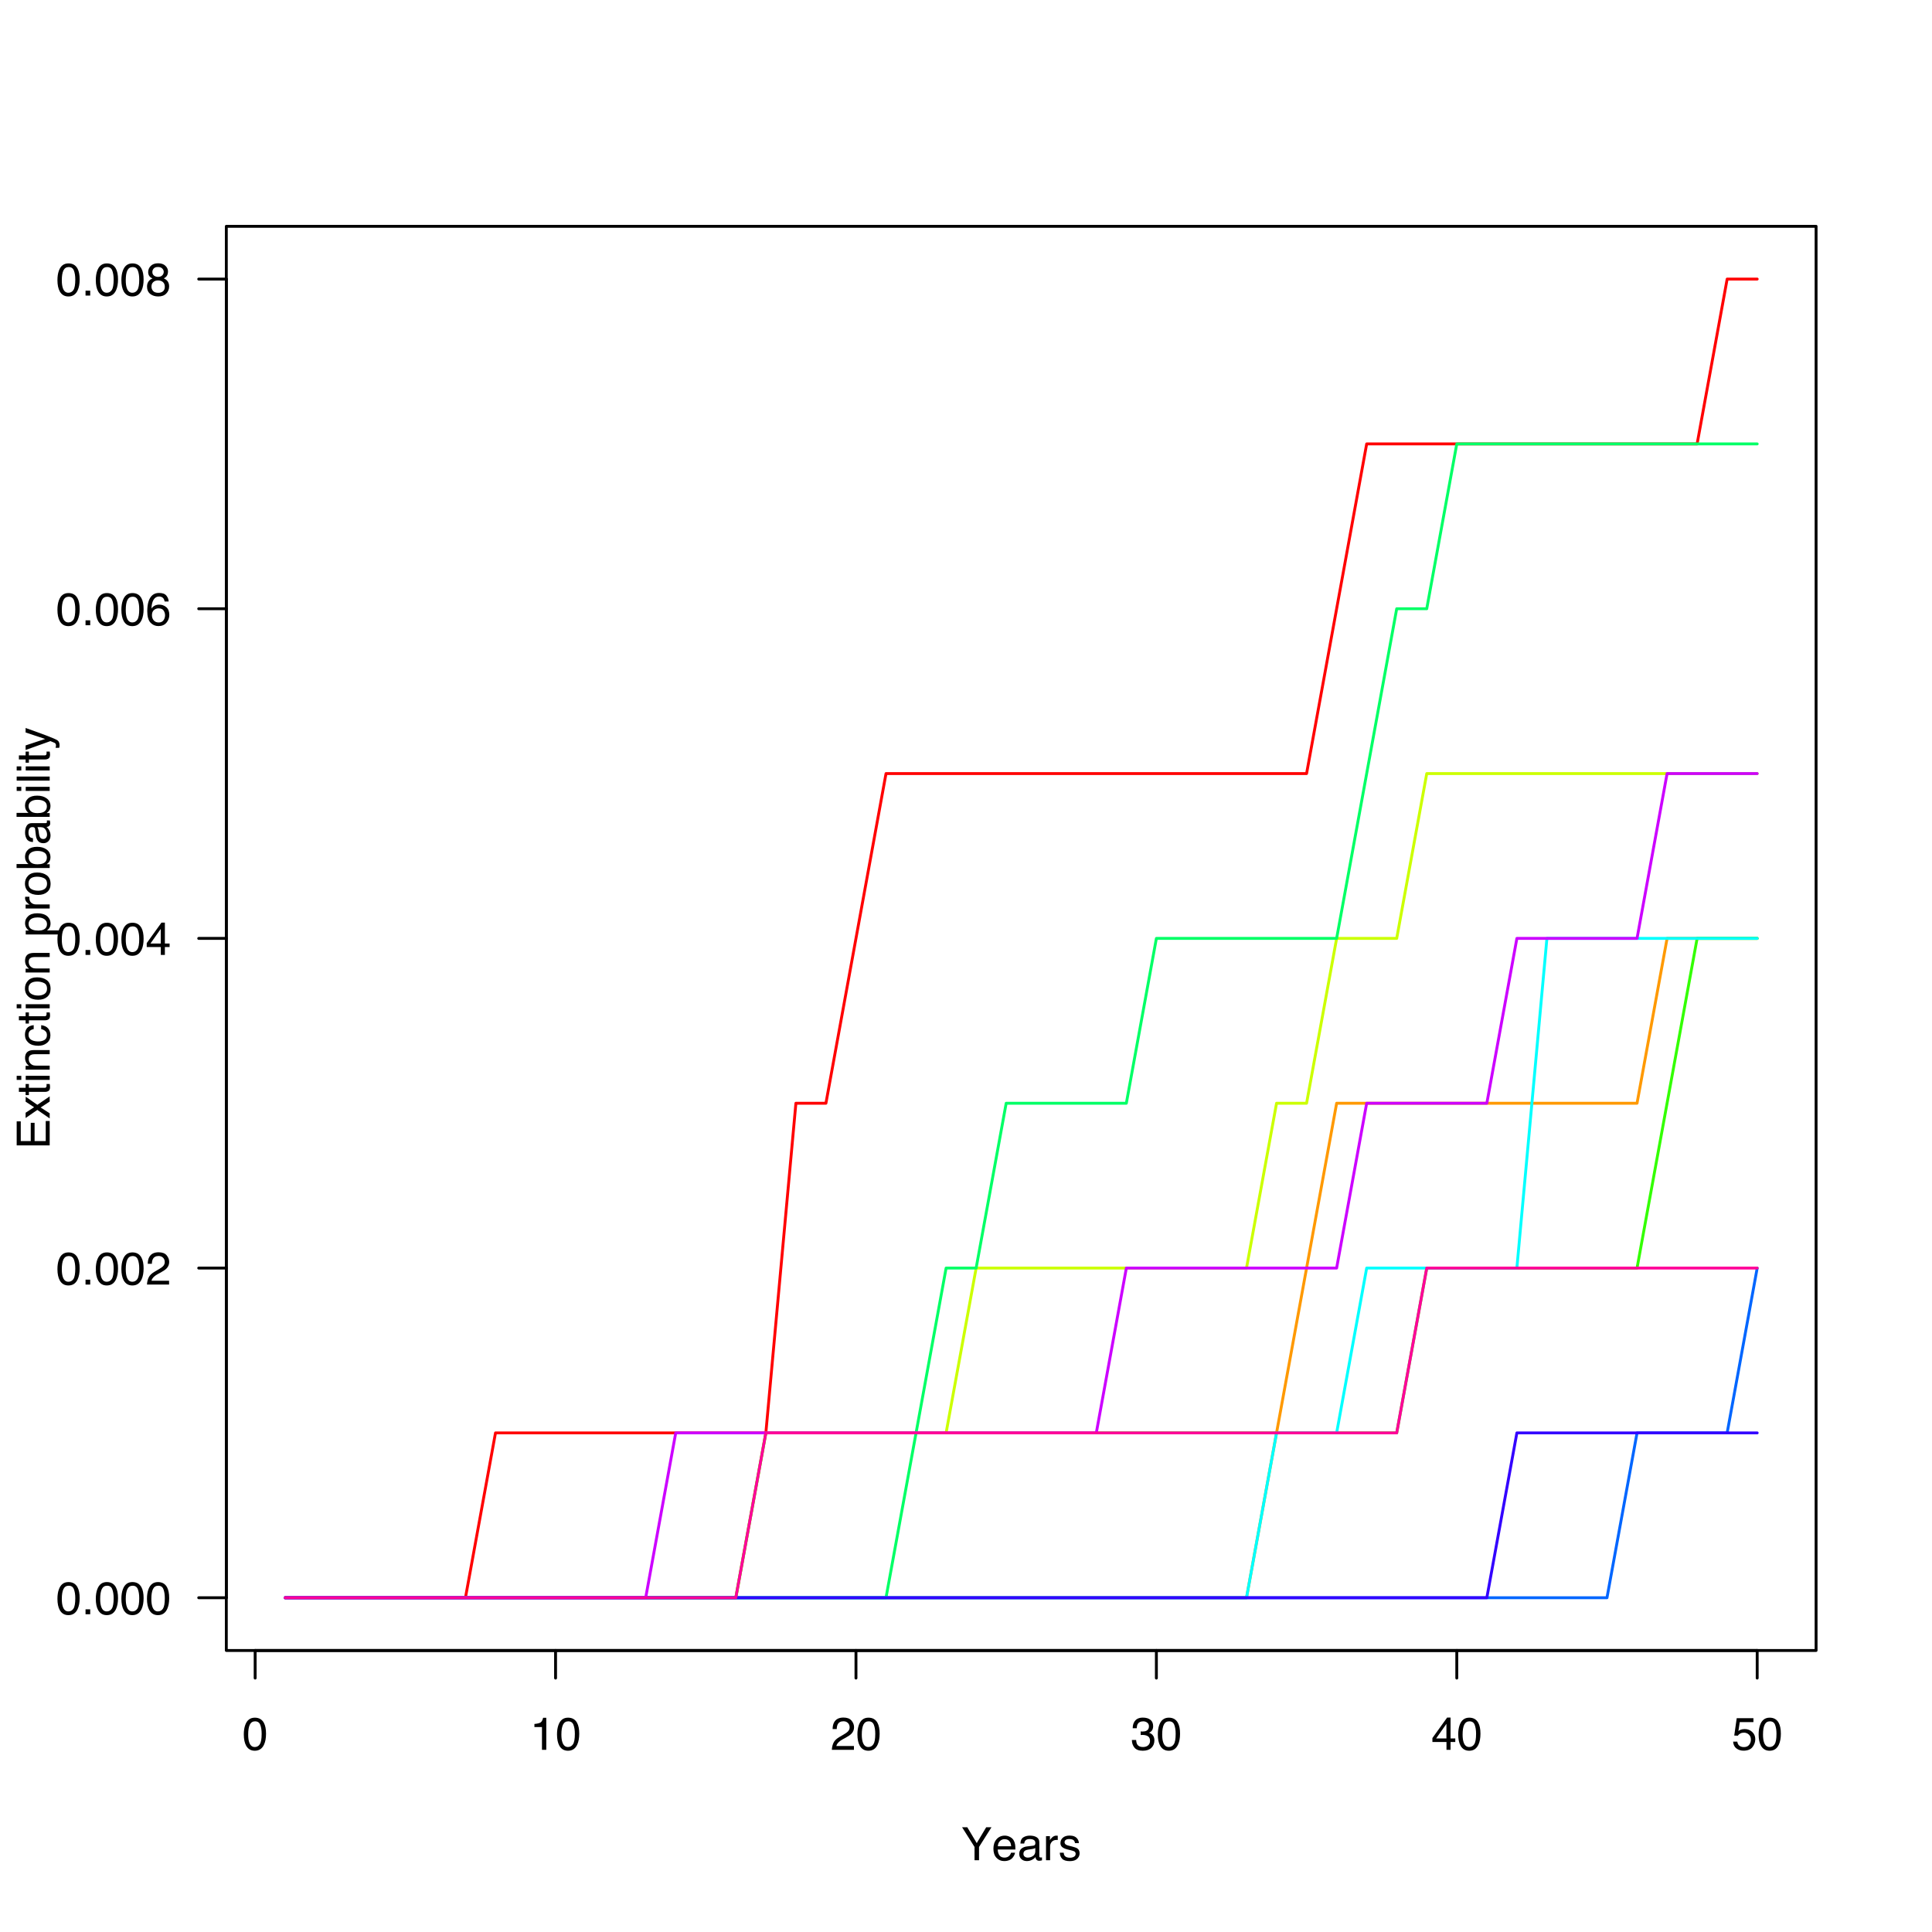
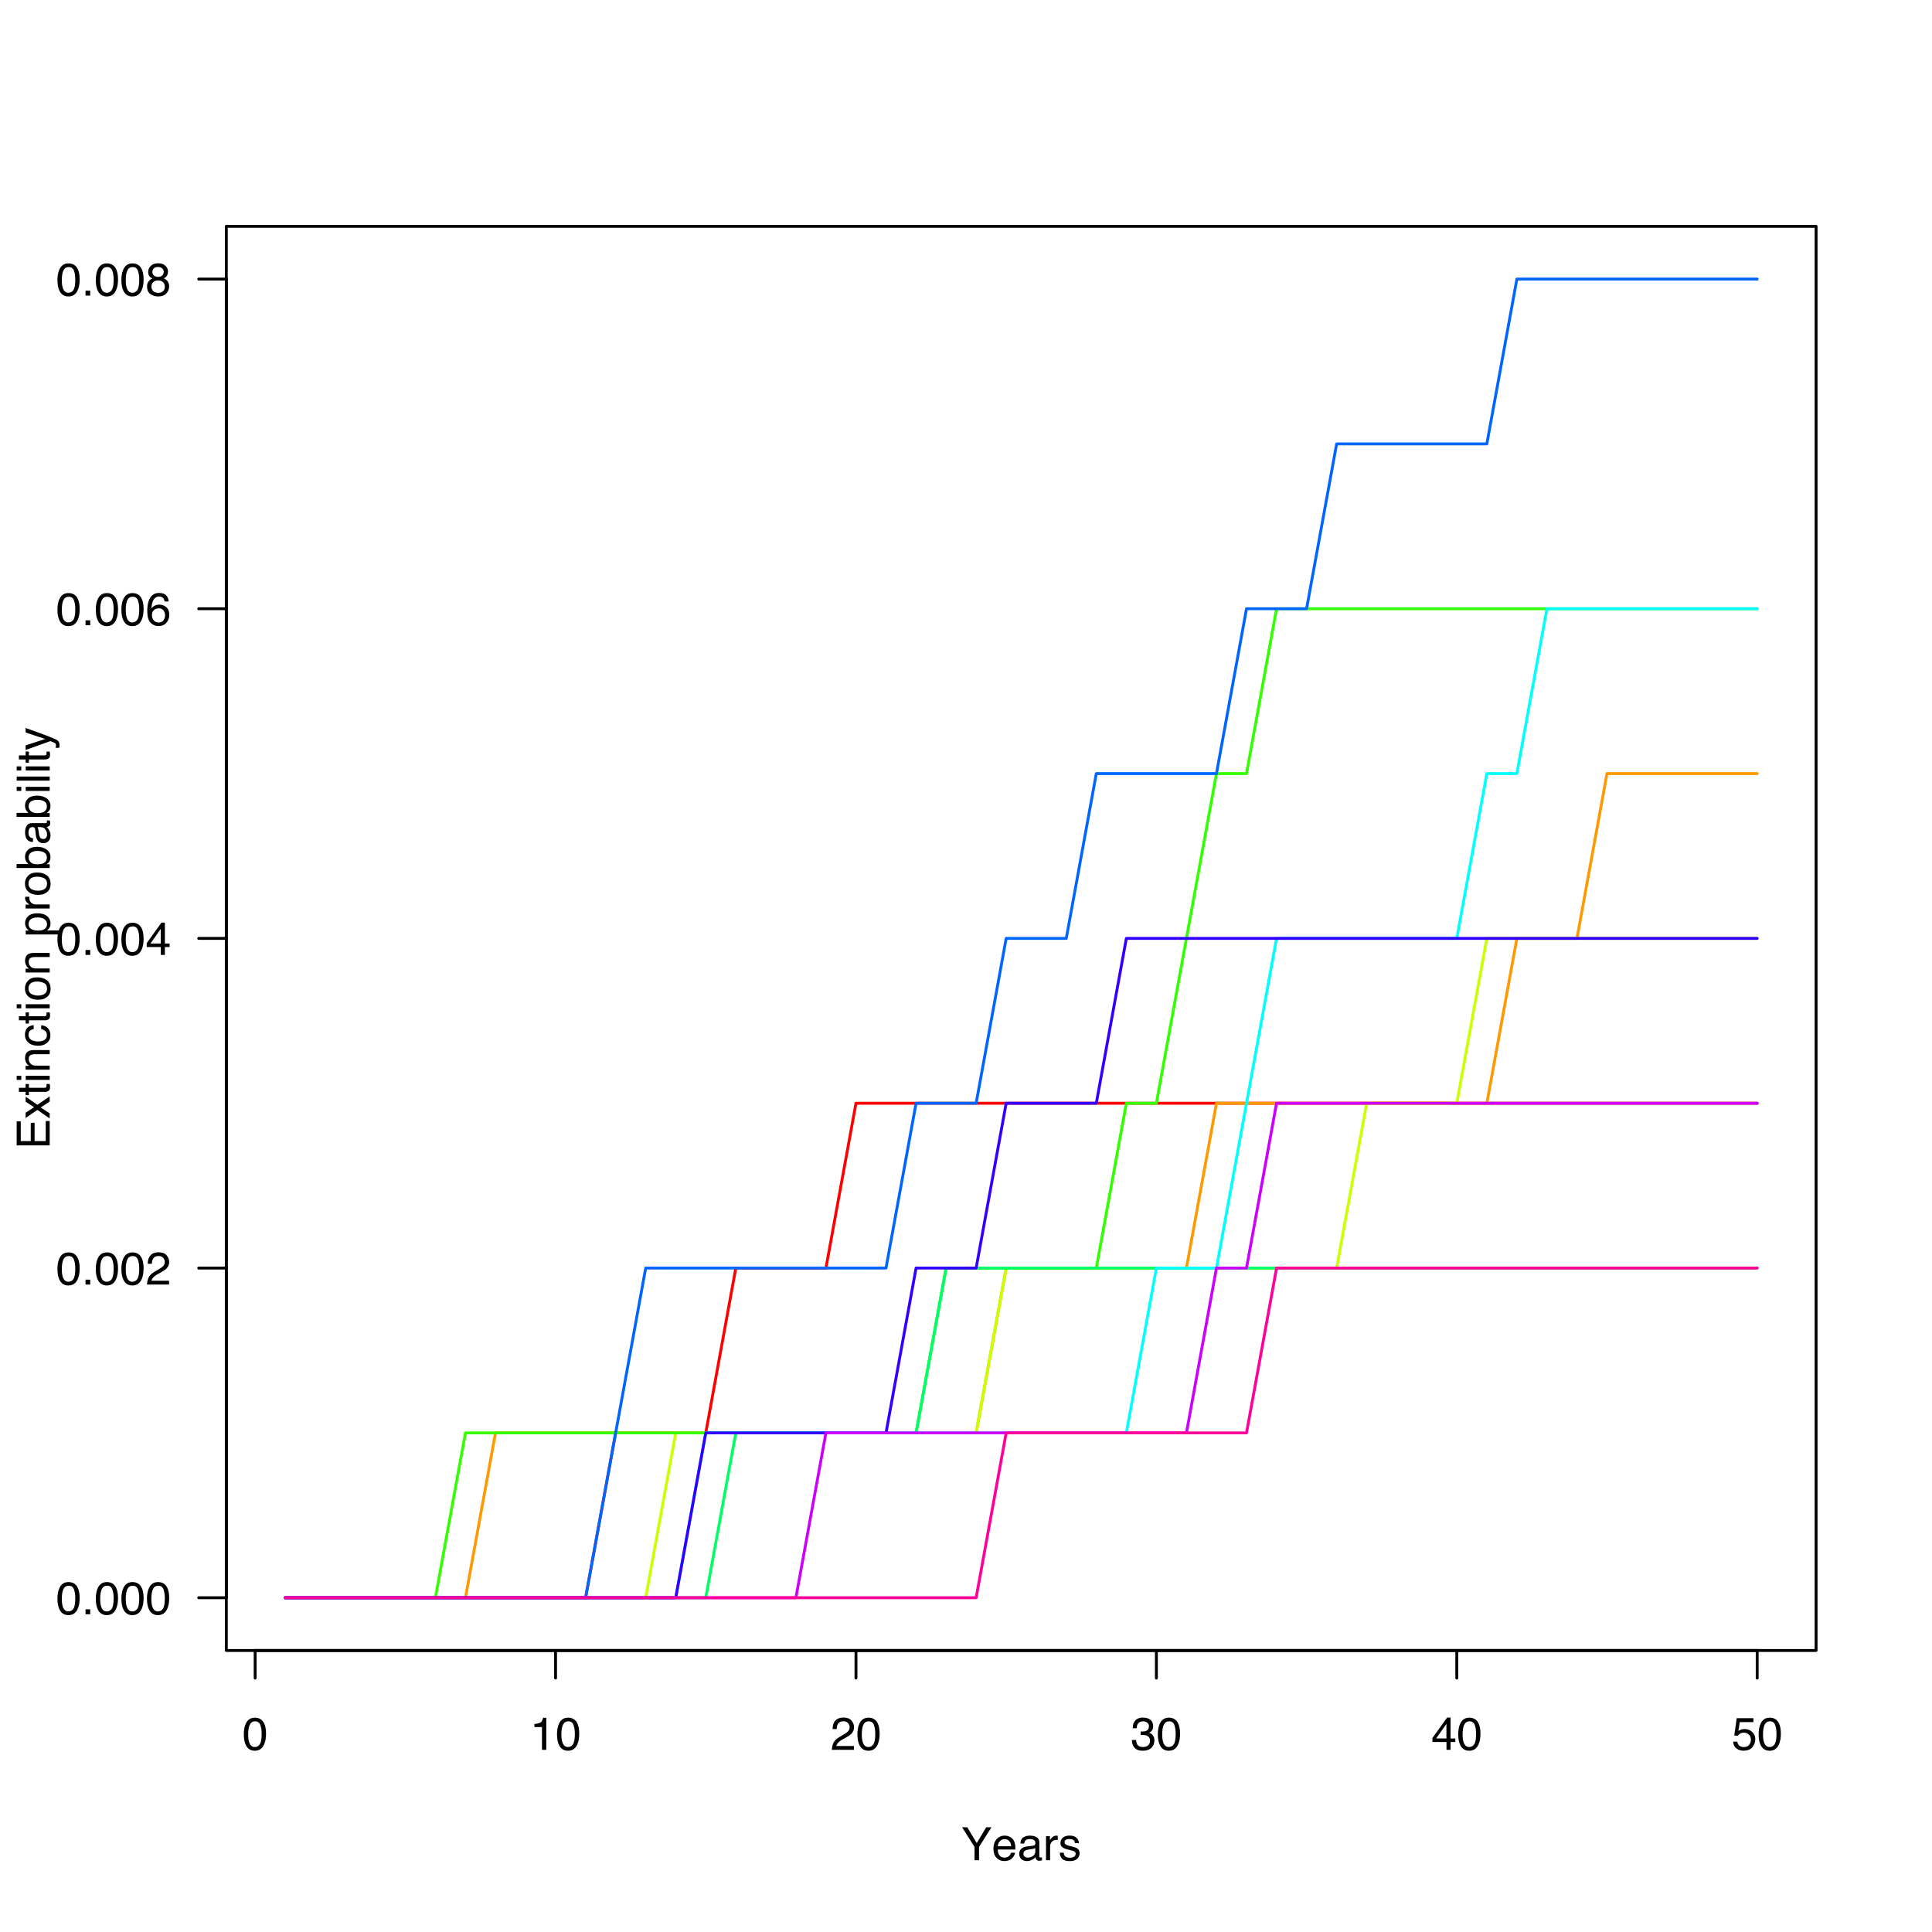
<svg xmlns="http://www.w3.org/2000/svg" xmlns:xlink="http://www.w3.org/1999/xlink" width="504pt" height="504pt" viewBox="0 0 504 504" version="1.1">
  <defs>
    <g>
      <symbol overflow="visible" id="glyph0-0">
        <path style="stroke:none;" d="M 0.391 0 L 0.391 -8.609 L 7.219 -8.609 L 7.219 0 Z M 6.141 -1.078 L 6.141 -7.531 L 1.469 -7.531 L 1.469 -1.078 Z M 6.141 -1.078 " />
      </symbol>
      <symbol overflow="visible" id="glyph0-1">
        <path style="stroke:none;" d="M 3.25 -8.391 C 4.332 -8.391 5.117 -7.941 5.609 -7.047 C 5.984 -6.359 6.172 -5.41 6.172 -4.203 C 6.172 -3.066 6 -2.125 5.656 -1.375 C 5.164 -0.301 4.359 0.234 3.234 0.234 C 2.234 0.234 1.484 -0.203 0.984 -1.078 C 0.578 -1.816 0.375 -2.801 0.375 -4.031 C 0.375 -4.977 0.5 -5.797 0.75 -6.484 C 1.207 -7.754 2.039 -8.391 3.25 -8.391 Z M 3.234 -0.734 C 3.785 -0.734 4.223 -0.973 4.547 -1.453 C 4.867 -1.941 5.031 -2.848 5.031 -4.172 C 5.031 -5.117 4.91 -5.898 4.672 -6.516 C 4.441 -7.129 3.988 -7.438 3.312 -7.438 C 2.688 -7.438 2.227 -7.145 1.938 -6.562 C 1.656 -5.977 1.516 -5.117 1.516 -3.984 C 1.516 -3.129 1.609 -2.441 1.797 -1.922 C 2.078 -1.129 2.555 -0.734 3.234 -0.734 Z M 3.234 -0.734 " />
      </symbol>
      <symbol overflow="visible" id="glyph0-2">
        <path style="stroke:none;" d="M 1.156 -5.938 L 1.156 -6.75 C 1.914 -6.82 2.441 -6.945 2.734 -7.125 C 3.035 -7.301 3.266 -7.711 3.422 -8.359 L 4.25 -8.359 L 4.25 0 L 3.125 0 L 3.125 -5.938 Z M 1.156 -5.938 " />
      </symbol>
      <symbol overflow="visible" id="glyph0-3">
        <path style="stroke:none;" d="M 0.375 0 C 0.414 -0.719 0.566 -1.344 0.828 -1.875 C 1.086 -2.414 1.594 -2.906 2.344 -3.344 L 3.469 -4 C 3.969 -4.289 4.32 -4.539 4.531 -4.75 C 4.852 -5.07 5.016 -5.441 5.016 -5.859 C 5.016 -6.348 4.863 -6.734 4.562 -7.016 C 4.27 -7.305 3.883 -7.453 3.406 -7.453 C 2.676 -7.453 2.176 -7.18 1.906 -6.641 C 1.75 -6.336 1.664 -5.93 1.656 -5.422 L 0.578 -5.422 C 0.586 -6.148 0.723 -6.742 0.984 -7.203 C 1.441 -8.016 2.25 -8.422 3.406 -8.422 C 4.363 -8.422 5.062 -8.16 5.5 -7.641 C 5.945 -7.117 6.172 -6.539 6.172 -5.906 C 6.172 -5.238 5.938 -4.664 5.469 -4.188 C 5.195 -3.906 4.707 -3.566 4 -3.172 L 3.188 -2.734 C 2.812 -2.523 2.516 -2.32 2.297 -2.125 C 1.898 -1.789 1.648 -1.414 1.547 -1 L 6.141 -1 L 6.141 0 Z M 0.375 0 " />
      </symbol>
      <symbol overflow="visible" id="glyph0-4">
        <path style="stroke:none;" d="M 3.125 0.234 C 2.125 0.234 1.398 -0.035 0.953 -0.578 C 0.504 -1.129 0.281 -1.797 0.281 -2.578 L 1.391 -2.578 C 1.43 -2.035 1.531 -1.641 1.688 -1.391 C 1.969 -0.953 2.461 -0.734 3.172 -0.734 C 3.734 -0.734 4.18 -0.879 4.516 -1.172 C 4.848 -1.473 5.016 -1.859 5.016 -2.328 C 5.016 -2.898 4.836 -3.301 4.484 -3.531 C 4.129 -3.77 3.641 -3.891 3.016 -3.891 C 2.941 -3.891 2.867 -3.883 2.797 -3.875 C 2.723 -3.875 2.648 -3.875 2.578 -3.875 L 2.578 -4.812 C 2.691 -4.789 2.785 -4.781 2.859 -4.781 C 2.93 -4.781 3.008 -4.781 3.094 -4.781 C 3.488 -4.781 3.812 -4.844 4.062 -4.969 C 4.508 -5.188 4.734 -5.578 4.734 -6.141 C 4.734 -6.555 4.582 -6.875 4.281 -7.094 C 3.988 -7.32 3.645 -7.438 3.25 -7.438 C 2.551 -7.438 2.066 -7.203 1.797 -6.734 C 1.648 -6.484 1.566 -6.117 1.547 -5.641 L 0.5 -5.641 C 0.5 -6.266 0.625 -6.797 0.875 -7.234 C 1.301 -8.016 2.055 -8.406 3.141 -8.406 C 3.992 -8.406 4.656 -8.211 5.125 -7.828 C 5.594 -7.453 5.828 -6.898 5.828 -6.172 C 5.828 -5.66 5.691 -5.242 5.422 -4.922 C 5.242 -4.723 5.02 -4.566 4.75 -4.453 C 5.188 -4.328 5.531 -4.094 5.781 -3.75 C 6.031 -3.406 6.156 -2.984 6.156 -2.484 C 6.156 -1.68 5.891 -1.023 5.359 -0.516 C 4.836 -0.016 4.094 0.234 3.125 0.234 Z M 3.125 0.234 " />
      </symbol>
      <symbol overflow="visible" id="glyph0-5">
        <path style="stroke:none;" d="M 3.969 -2.969 L 3.969 -6.781 L 1.281 -2.969 Z M 3.984 0 L 3.984 -2.047 L 0.312 -2.047 L 0.312 -3.078 L 4.156 -8.422 L 5.047 -8.422 L 5.047 -2.969 L 6.281 -2.969 L 6.281 -2.047 L 5.047 -2.047 L 5.047 0 Z M 3.984 0 " />
      </symbol>
      <symbol overflow="visible" id="glyph0-6">
        <path style="stroke:none;" d="M 1.484 -2.141 C 1.555 -1.535 1.836 -1.117 2.328 -0.891 C 2.578 -0.773 2.863 -0.719 3.188 -0.719 C 3.812 -0.719 4.273 -0.914 4.578 -1.312 C 4.879 -1.707 5.031 -2.148 5.031 -2.641 C 5.031 -3.223 4.848 -3.676 4.484 -4 C 4.129 -4.32 3.703 -4.484 3.203 -4.484 C 2.836 -4.484 2.523 -4.41 2.266 -4.266 C 2.004 -4.129 1.785 -3.938 1.609 -3.688 L 0.688 -3.734 L 1.328 -8.25 L 5.688 -8.25 L 5.688 -7.234 L 2.125 -7.234 L 1.766 -4.906 C 1.961 -5.051 2.148 -5.16 2.328 -5.234 C 2.641 -5.359 3 -5.422 3.406 -5.422 C 4.176 -5.422 4.828 -5.172 5.359 -4.672 C 5.898 -4.18 6.172 -3.555 6.172 -2.797 C 6.172 -2.004 5.922 -1.301 5.422 -0.688 C 4.93 -0.082 4.148 0.219 3.078 0.219 C 2.398 0.219 1.797 0.023 1.266 -0.359 C 0.742 -0.742 0.453 -1.336 0.391 -2.141 Z M 1.484 -2.141 " />
      </symbol>
      <symbol overflow="visible" id="glyph0-7">
        <path style="stroke:none;" d="M 1.031 -1.281 L 2.25 -1.281 L 2.25 0 L 1.031 0 Z M 1.031 -1.281 " />
      </symbol>
      <symbol overflow="visible" id="glyph0-8">
        <path style="stroke:none;" d="M 3.516 -8.422 C 4.453 -8.422 5.102 -8.176 5.469 -7.688 C 5.844 -7.207 6.031 -6.707 6.031 -6.188 L 4.984 -6.188 C 4.922 -6.52 4.82 -6.781 4.688 -6.969 C 4.426 -7.32 4.039 -7.5 3.531 -7.5 C 2.938 -7.5 2.461 -7.223 2.109 -6.672 C 1.766 -6.129 1.578 -5.352 1.547 -4.344 C 1.785 -4.695 2.086 -4.961 2.453 -5.141 C 2.785 -5.297 3.16 -5.375 3.578 -5.375 C 4.285 -5.375 4.898 -5.148 5.422 -4.703 C 5.941 -4.254 6.203 -3.582 6.203 -2.688 C 6.203 -1.926 5.953 -1.25 5.453 -0.656 C 4.961 -0.07 4.258 0.219 3.344 0.219 C 2.551 0.219 1.867 -0.078 1.297 -0.672 C 0.734 -1.273 0.453 -2.281 0.453 -3.688 C 0.453 -4.727 0.578 -5.613 0.828 -6.344 C 1.316 -7.727 2.211 -8.422 3.516 -8.422 Z M 3.438 -0.719 C 3.988 -0.719 4.398 -0.906 4.672 -1.281 C 4.953 -1.656 5.094 -2.098 5.094 -2.609 C 5.094 -3.035 4.969 -3.441 4.719 -3.828 C 4.477 -4.211 4.031 -4.406 3.375 -4.406 C 2.926 -4.406 2.531 -4.254 2.188 -3.953 C 1.844 -3.66 1.672 -3.211 1.672 -2.609 C 1.672 -2.078 1.828 -1.629 2.141 -1.266 C 2.453 -0.898 2.883 -0.719 3.438 -0.719 Z M 3.438 -0.719 " />
      </symbol>
      <symbol overflow="visible" id="glyph0-9">
        <path style="stroke:none;" d="M 3.266 -4.875 C 3.734 -4.875 4.098 -5.004 4.359 -5.266 C 4.617 -5.523 4.75 -5.832 4.75 -6.188 C 4.75 -6.5 4.625 -6.785 4.375 -7.047 C 4.125 -7.316 3.742 -7.453 3.234 -7.453 C 2.723 -7.453 2.352 -7.316 2.125 -7.047 C 1.895 -6.785 1.781 -6.484 1.781 -6.141 C 1.781 -5.742 1.926 -5.43 2.219 -5.203 C 2.52 -4.984 2.867 -4.875 3.266 -4.875 Z M 3.328 -0.719 C 3.816 -0.719 4.223 -0.848 4.547 -1.109 C 4.867 -1.379 5.031 -1.773 5.031 -2.297 C 5.031 -2.836 4.863 -3.25 4.531 -3.531 C 4.195 -3.812 3.77 -3.953 3.25 -3.953 C 2.75 -3.953 2.336 -3.805 2.016 -3.516 C 1.703 -3.234 1.547 -2.836 1.547 -2.328 C 1.547 -1.891 1.691 -1.508 1.984 -1.188 C 2.273 -0.875 2.723 -0.719 3.328 -0.719 Z M 1.828 -4.469 C 1.535 -4.594 1.305 -4.738 1.141 -4.906 C 0.836 -5.219 0.688 -5.625 0.688 -6.125 C 0.688 -6.75 0.91 -7.285 1.359 -7.734 C 1.816 -8.191 2.457 -8.422 3.281 -8.422 C 4.094 -8.422 4.723 -8.207 5.172 -7.781 C 5.629 -7.352 5.859 -6.859 5.859 -6.297 C 5.859 -5.773 5.727 -5.348 5.469 -5.016 C 5.32 -4.836 5.094 -4.66 4.781 -4.484 C 5.125 -4.328 5.395 -4.145 5.594 -3.938 C 5.969 -3.539 6.156 -3.031 6.156 -2.406 C 6.156 -1.664 5.906 -1.039 5.406 -0.531 C 4.914 -0.02 4.219 0.234 3.312 0.234 C 2.488 0.234 1.797 0.016 1.234 -0.422 C 0.672 -0.867 0.391 -1.516 0.391 -2.359 C 0.391 -2.848 0.508 -3.273 0.75 -3.641 C 0.988 -4.004 1.348 -4.281 1.828 -4.469 Z M 1.828 -4.469 " />
      </symbol>
      <symbol overflow="visible" id="glyph0-10">
        <path style="stroke:none;" d="M 0.25 -8.609 L 1.609 -8.609 L 4.078 -4.469 L 6.547 -8.609 L 7.922 -8.609 L 4.672 -3.469 L 4.672 0 L 3.5 0 L 3.5 -3.469 Z M 4.094 -8.609 Z M 4.094 -8.609 " />
      </symbol>
      <symbol overflow="visible" id="glyph0-11">
        <path style="stroke:none;" d="M 3.391 -6.422 C 3.836 -6.422 4.27 -6.316 4.688 -6.109 C 5.102 -5.898 5.422 -5.629 5.641 -5.297 C 5.848 -4.973 5.988 -4.602 6.062 -4.188 C 6.125 -3.895 6.156 -3.43 6.156 -2.797 L 1.547 -2.797 C 1.566 -2.16 1.719 -1.648 2 -1.266 C 2.281 -0.879 2.719 -0.688 3.312 -0.688 C 3.863 -0.688 4.301 -0.867 4.625 -1.234 C 4.812 -1.441 4.945 -1.688 5.031 -1.969 L 6.062 -1.969 C 6.039 -1.738 5.953 -1.484 5.797 -1.203 C 5.641 -0.922 5.469 -0.688 5.281 -0.5 C 4.957 -0.188 4.555 0.02 4.078 0.125 C 3.828 0.188 3.539 0.219 3.219 0.219 C 2.438 0.219 1.773 -0.062 1.234 -0.625 C 0.691 -1.195 0.422 -1.992 0.422 -3.016 C 0.422 -4.023 0.691 -4.844 1.234 -5.469 C 1.785 -6.102 2.504 -6.422 3.391 -6.422 Z M 5.062 -3.641 C 5.02 -4.098 4.922 -4.461 4.766 -4.734 C 4.484 -5.242 4.004 -5.5 3.328 -5.5 C 2.836 -5.5 2.426 -5.32 2.094 -4.969 C 1.77 -4.625 1.598 -4.18 1.578 -3.641 Z M 3.281 -6.422 Z M 3.281 -6.422 " />
      </symbol>
      <symbol overflow="visible" id="glyph0-12">
        <path style="stroke:none;" d="M 1.578 -1.672 C 1.578 -1.367 1.688 -1.129 1.906 -0.953 C 2.133 -0.773 2.398 -0.688 2.703 -0.688 C 3.078 -0.688 3.438 -0.77 3.781 -0.938 C 4.375 -1.227 4.672 -1.695 4.672 -2.344 L 4.672 -3.188 C 4.535 -3.113 4.363 -3.047 4.156 -2.984 C 3.957 -2.93 3.758 -2.895 3.562 -2.875 L 2.938 -2.797 C 2.551 -2.742 2.258 -2.66 2.062 -2.547 C 1.738 -2.367 1.578 -2.078 1.578 -1.672 Z M 4.141 -3.797 C 4.379 -3.828 4.539 -3.93 4.625 -4.109 C 4.664 -4.203 4.688 -4.336 4.688 -4.516 C 4.688 -4.867 4.555 -5.125 4.297 -5.281 C 4.047 -5.445 3.688 -5.531 3.219 -5.531 C 2.664 -5.531 2.273 -5.383 2.047 -5.094 C 1.91 -4.926 1.82 -4.68 1.781 -4.359 L 0.797 -4.359 C 0.816 -5.129 1.066 -5.664 1.547 -5.969 C 2.035 -6.27 2.598 -6.422 3.234 -6.422 C 3.973 -6.422 4.57 -6.281 5.031 -6 C 5.488 -5.719 5.719 -5.281 5.719 -4.688 L 5.719 -1.078 C 5.719 -0.973 5.738 -0.883 5.781 -0.812 C 5.832 -0.75 5.93 -0.719 6.078 -0.719 C 6.117 -0.719 6.164 -0.719 6.219 -0.719 C 6.281 -0.727 6.348 -0.738 6.422 -0.75 L 6.422 0.031 C 6.254 0.07 6.125 0.098 6.031 0.109 C 5.945 0.129 5.832 0.141 5.688 0.141 C 5.32 0.141 5.062 0.008 4.906 -0.25 C 4.812 -0.383 4.75 -0.578 4.719 -0.828 C 4.5 -0.547 4.188 -0.301 3.781 -0.094 C 3.383 0.113 2.945 0.219 2.469 0.219 C 1.883 0.219 1.406 0.039 1.031 -0.312 C 0.664 -0.664 0.484 -1.109 0.484 -1.641 C 0.484 -2.223 0.664 -2.676 1.031 -3 C 1.395 -3.32 1.867 -3.52 2.453 -3.594 Z M 3.266 -6.422 Z M 3.266 -6.422 " />
      </symbol>
      <symbol overflow="visible" id="glyph0-13">
        <path style="stroke:none;" d="M 0.797 -6.281 L 1.812 -6.281 L 1.812 -5.188 C 1.883 -5.406 2.082 -5.664 2.406 -5.969 C 2.727 -6.27 3.098 -6.422 3.516 -6.422 C 3.535 -6.422 3.566 -6.414 3.609 -6.406 C 3.66 -6.406 3.742 -6.398 3.859 -6.391 L 3.859 -5.281 C 3.797 -5.289 3.738 -5.297 3.688 -5.297 C 3.633 -5.297 3.578 -5.297 3.516 -5.297 C 2.984 -5.297 2.57 -5.125 2.281 -4.781 C 2 -4.445 1.859 -4.055 1.859 -3.609 L 1.859 0 L 0.797 0 Z M 0.797 -6.281 " />
      </symbol>
      <symbol overflow="visible" id="glyph0-14">
        <path style="stroke:none;" d="M 1.406 -1.969 C 1.438 -1.613 1.523 -1.344 1.672 -1.156 C 1.93 -0.82 2.391 -0.656 3.047 -0.656 C 3.441 -0.656 3.785 -0.738 4.078 -0.906 C 4.379 -1.07 4.531 -1.332 4.531 -1.688 C 4.531 -1.957 4.41 -2.164 4.172 -2.312 C 4.016 -2.395 3.711 -2.492 3.266 -2.609 L 2.422 -2.812 C 1.891 -2.945 1.5 -3.098 1.25 -3.266 C 0.789 -3.547 0.562 -3.941 0.562 -4.453 C 0.562 -5.047 0.773 -5.523 1.203 -5.891 C 1.629 -6.254 2.207 -6.438 2.938 -6.438 C 3.875 -6.438 4.551 -6.16 4.969 -5.609 C 5.238 -5.254 5.367 -4.875 5.359 -4.469 L 4.359 -4.469 C 4.336 -4.707 4.254 -4.926 4.109 -5.125 C 3.867 -5.395 3.445 -5.531 2.844 -5.531 C 2.445 -5.531 2.145 -5.453 1.938 -5.297 C 1.738 -5.148 1.641 -4.953 1.641 -4.703 C 1.641 -4.43 1.773 -4.211 2.047 -4.047 C 2.203 -3.953 2.43 -3.867 2.734 -3.797 L 3.422 -3.625 C 4.18 -3.438 4.691 -3.258 4.953 -3.094 C 5.359 -2.82 5.562 -2.395 5.562 -1.812 C 5.562 -1.258 5.348 -0.781 4.922 -0.375 C 4.504 0.031 3.863 0.234 3 0.234 C 2.062 0.234 1.395 0.023 1 -0.391 C 0.613 -0.816 0.41 -1.344 0.391 -1.969 Z M 2.953 -6.422 Z M 2.953 -6.422 " />
      </symbol>
      <symbol overflow="visible" id="glyph1-0">
        <path style="stroke:none;" d="M 0 -0.391 L -8.609 -0.391 L -8.609 -7.219 L 0 -7.219 Z M -1.078 -6.141 L -7.531 -6.141 L -7.531 -1.469 L -1.078 -1.469 Z M -1.078 -6.141 " />
      </symbol>
      <symbol overflow="visible" id="glyph1-1">
        <path style="stroke:none;" d="M -8.609 -1.031 L -8.609 -7.297 L -7.547 -7.297 L -7.547 -2.156 L -4.938 -2.156 L -4.938 -6.922 L -3.938 -6.922 L -3.938 -2.156 L -1.031 -2.156 L -1.031 -7.391 L 0 -7.391 L 0 -1.031 Z M -8.609 -4.203 Z M -8.609 -4.203 " />
      </symbol>
      <symbol overflow="visible" id="glyph1-2">
        <path style="stroke:none;" d="M -6.281 -0.172 L -6.281 -1.547 L -4.062 -2.984 L -6.281 -4.438 L -6.25 -5.719 L -3.219 -3.609 L 0 -5.812 L 0 -4.469 L -2.359 -2.906 L 0 -1.406 L 0 -0.062 L -3.219 -2.281 Z M -6.281 -0.172 " />
      </symbol>
      <symbol overflow="visible" id="glyph1-3">
        <path style="stroke:none;" d="M -8.031 -0.984 L -8.031 -2.047 L -6.281 -2.047 L -6.281 -3.047 L -5.422 -3.047 L -5.422 -2.047 L -1.312 -2.047 C -1.094 -2.047 -0.945 -2.125 -0.875 -2.281 C -0.832 -2.352 -0.812 -2.488 -0.812 -2.688 C -0.812 -2.738 -0.812 -2.789 -0.812 -2.844 C -0.82 -2.906 -0.828 -2.973 -0.828 -3.047 L 0 -3.047 C 0.031 -2.93 0.051 -2.805 0.062 -2.672 C 0.082 -2.547 0.094 -2.406 0.094 -2.25 C 0.094 -1.758 -0.031 -1.426 -0.281 -1.25 C -0.531 -1.07 -0.859 -0.984 -1.266 -0.984 L -5.422 -0.984 L -5.422 -0.141 L -6.281 -0.141 L -6.281 -0.984 Z M -8.031 -0.984 " />
      </symbol>
      <symbol overflow="visible" id="glyph1-4">
        <path style="stroke:none;" d="M -6.25 -0.781 L -6.25 -1.844 L 0 -1.844 L 0 -0.781 Z M -8.609 -0.781 L -8.609 -1.844 L -7.406 -1.844 L -7.406 -0.781 Z M -8.609 -0.781 " />
      </symbol>
      <symbol overflow="visible" id="glyph1-5">
        <path style="stroke:none;" d="M -6.281 -0.781 L -6.281 -1.781 L -5.391 -1.781 C -5.754 -2.07 -6.016 -2.383 -6.172 -2.719 C -6.336 -3.051 -6.422 -3.422 -6.422 -3.828 C -6.422 -4.711 -6.109 -5.312 -5.484 -5.625 C -5.141 -5.801 -4.656 -5.891 -4.031 -5.891 L 0 -5.891 L 0 -4.812 L -3.953 -4.812 C -4.336 -4.812 -4.645 -4.754 -4.875 -4.641 C -5.27 -4.453 -5.469 -4.113 -5.469 -3.625 C -5.469 -3.375 -5.441 -3.172 -5.391 -3.016 C -5.305 -2.723 -5.133 -2.469 -4.875 -2.25 C -4.664 -2.07 -4.453 -1.957 -4.234 -1.906 C -4.016 -1.852 -3.695 -1.828 -3.281 -1.828 L 0 -1.828 L 0 -0.781 Z M -6.422 -3.25 Z M -6.422 -3.25 " />
      </symbol>
      <symbol overflow="visible" id="glyph1-6">
        <path style="stroke:none;" d="M -6.453 -3.188 C -6.453 -3.895 -6.281 -4.469 -5.938 -4.906 C -5.594 -5.352 -5.004 -5.625 -4.172 -5.719 L -4.172 -4.688 C -4.555 -4.625 -4.875 -4.484 -5.125 -4.266 C -5.383 -4.047 -5.516 -3.688 -5.516 -3.188 C -5.516 -2.52 -5.188 -2.039 -4.531 -1.75 C -4.102 -1.562 -3.578 -1.469 -2.953 -1.469 C -2.328 -1.469 -1.797 -1.598 -1.359 -1.859 C -0.93 -2.129 -0.719 -2.551 -0.719 -3.125 C -0.719 -3.562 -0.852 -3.906 -1.125 -4.156 C -1.395 -4.414 -1.758 -4.594 -2.219 -4.688 L -2.219 -5.719 C -1.383 -5.602 -0.773 -5.312 -0.391 -4.844 C -0.004 -4.375 0.188 -3.773 0.188 -3.047 C 0.188 -2.223 -0.113 -1.566 -0.719 -1.078 C -1.32 -0.586 -2.07 -0.344 -2.969 -0.344 C -4.07 -0.344 -4.926 -0.609 -5.531 -1.141 C -6.145 -1.68 -6.453 -2.363 -6.453 -3.188 Z M -6.422 -3.031 Z M -6.422 -3.031 " />
      </symbol>
      <symbol overflow="visible" id="glyph1-7">
        <path style="stroke:none;" d="M -0.688 -3.266 C -0.688 -3.961 -0.945 -4.441 -1.469 -4.703 C -2 -4.961 -2.586 -5.094 -3.234 -5.094 C -3.828 -5.094 -4.305 -5 -4.672 -4.812 C -5.242 -4.508 -5.531 -4 -5.531 -3.281 C -5.531 -2.633 -5.285 -2.164 -4.797 -1.875 C -4.305 -1.582 -3.711 -1.438 -3.016 -1.438 C -2.348 -1.438 -1.789 -1.582 -1.344 -1.875 C -0.906 -2.164 -0.688 -2.629 -0.688 -3.266 Z M -6.453 -3.312 C -6.453 -4.113 -6.18 -4.789 -5.641 -5.344 C -5.109 -5.906 -4.316 -6.188 -3.266 -6.188 C -2.254 -6.188 -1.414 -5.941 -0.75 -5.453 C -0.094 -4.961 0.234 -4.203 0.234 -3.172 C 0.234 -2.305 -0.055 -1.617 -0.641 -1.109 C -1.234 -0.598 -2.02 -0.344 -3 -0.344 C -4.051 -0.344 -4.891 -0.609 -5.516 -1.141 C -6.141 -1.68 -6.453 -2.406 -6.453 -3.312 Z M -6.422 -3.266 Z M -6.422 -3.266 " />
      </symbol>
      <symbol overflow="visible" id="glyph1-8">
        <path style="stroke:none;" d="" />
      </symbol>
      <symbol overflow="visible" id="glyph1-9">
        <path style="stroke:none;" d="M -0.703 -3.422 C -0.703 -3.91 -0.91 -4.316 -1.328 -4.641 C -1.742 -4.973 -2.359 -5.141 -3.172 -5.141 C -3.672 -5.141 -4.102 -5.066 -4.469 -4.922 C -5.156 -4.648 -5.5 -4.148 -5.5 -3.422 C -5.5 -2.691 -5.133 -2.191 -4.406 -1.922 C -4.02 -1.773 -3.523 -1.703 -2.922 -1.703 C -2.43 -1.703 -2.02 -1.773 -1.688 -1.922 C -1.031 -2.191 -0.703 -2.691 -0.703 -3.422 Z M -6.25 -0.688 L -6.25 -1.719 L -5.422 -1.719 C -5.703 -1.926 -5.922 -2.156 -6.078 -2.406 C -6.305 -2.758 -6.422 -3.176 -6.422 -3.656 C -6.422 -4.375 -6.148 -4.977 -5.609 -5.469 C -5.066 -5.969 -4.289 -6.219 -3.281 -6.219 C -1.906 -6.219 -0.926 -5.859 -0.344 -5.141 C 0.031 -4.691 0.219 -4.164 0.219 -3.562 C 0.219 -3.094 0.113 -2.695 -0.094 -2.375 C -0.219 -2.188 -0.422 -1.977 -0.703 -1.75 L 2.5 -1.75 L 2.5 -0.688 Z M -6.25 -0.688 " />
      </symbol>
      <symbol overflow="visible" id="glyph1-10">
        <path style="stroke:none;" d="M -6.281 -0.797 L -6.281 -1.812 L -5.188 -1.812 C -5.406 -1.883 -5.664 -2.082 -5.969 -2.406 C -6.27 -2.727 -6.422 -3.098 -6.422 -3.516 C -6.422 -3.535 -6.414 -3.566 -6.406 -3.609 C -6.406 -3.66 -6.398 -3.742 -6.391 -3.859 L -5.281 -3.859 C -5.289 -3.797 -5.297 -3.738 -5.297 -3.688 C -5.297 -3.633 -5.297 -3.578 -5.297 -3.516 C -5.297 -2.984 -5.125 -2.57 -4.781 -2.281 C -4.445 -2 -4.055 -1.859 -3.609 -1.859 L 0 -1.859 L 0 -0.797 Z M -6.281 -0.797 " />
      </symbol>
      <symbol overflow="visible" id="glyph1-11">
        <path style="stroke:none;" d="M -8.641 -0.688 L -8.641 -1.719 L -5.516 -1.719 C -5.816 -1.945 -6.047 -2.223 -6.203 -2.547 C -6.359 -2.867 -6.438 -3.219 -6.438 -3.594 C -6.438 -4.375 -6.164 -5.004 -5.625 -5.484 C -5.094 -5.973 -4.305 -6.219 -3.266 -6.219 C -2.266 -6.219 -1.438 -5.977 -0.781 -5.5 C -0.125 -5.02 0.203 -4.352 0.203 -3.5 C 0.203 -3.02 0.086 -2.617 -0.141 -2.297 C -0.285 -2.098 -0.504 -1.891 -0.797 -1.672 L 0 -1.672 L 0 -0.688 Z M -0.734 -3.438 C -0.734 -4.008 -0.957 -4.438 -1.406 -4.719 C -1.863 -5 -2.461 -5.141 -3.203 -5.141 C -3.867 -5.141 -4.414 -5 -4.844 -4.719 C -5.281 -4.438 -5.5 -4.02 -5.5 -3.469 C -5.5 -2.988 -5.32 -2.566 -4.969 -2.203 C -4.613 -1.836 -4.023 -1.656 -3.203 -1.656 C -2.617 -1.656 -2.141 -1.727 -1.766 -1.875 C -1.078 -2.156 -0.734 -2.676 -0.734 -3.438 Z M -0.734 -3.438 " />
      </symbol>
      <symbol overflow="visible" id="glyph1-12">
        <path style="stroke:none;" d="M -1.672 -1.578 C -1.367 -1.578 -1.129 -1.688 -0.953 -1.906 C -0.773 -2.133 -0.688 -2.398 -0.688 -2.703 C -0.688 -3.078 -0.77 -3.438 -0.938 -3.781 C -1.227 -4.375 -1.695 -4.672 -2.344 -4.672 L -3.188 -4.672 C -3.113 -4.535 -3.047 -4.363 -2.984 -4.156 C -2.93 -3.957 -2.895 -3.758 -2.875 -3.562 L -2.797 -2.938 C -2.742 -2.551 -2.66 -2.258 -2.547 -2.062 C -2.367 -1.738 -2.078 -1.578 -1.672 -1.578 Z M -3.797 -4.141 C -3.828 -4.379 -3.93 -4.539 -4.109 -4.625 C -4.203 -4.664 -4.336 -4.688 -4.516 -4.688 C -4.867 -4.688 -5.125 -4.555 -5.281 -4.297 C -5.445 -4.047 -5.531 -3.688 -5.531 -3.219 C -5.531 -2.664 -5.383 -2.273 -5.094 -2.047 C -4.926 -1.91 -4.68 -1.82 -4.359 -1.781 L -4.359 -0.797 C -5.129 -0.816 -5.664 -1.066 -5.969 -1.547 C -6.27 -2.035 -6.422 -2.598 -6.422 -3.234 C -6.422 -3.973 -6.281 -4.57 -6 -5.031 C -5.719 -5.488 -5.281 -5.719 -4.688 -5.719 L -1.078 -5.719 C -0.973 -5.719 -0.883 -5.738 -0.812 -5.781 C -0.75 -5.832 -0.719 -5.93 -0.719 -6.078 C -0.719 -6.117 -0.719 -6.164 -0.719 -6.219 C -0.727 -6.281 -0.738 -6.348 -0.75 -6.422 L 0.031 -6.422 C 0.07 -6.254 0.098 -6.125 0.109 -6.031 C 0.129 -5.945 0.141 -5.832 0.141 -5.688 C 0.141 -5.32 0.008 -5.062 -0.25 -4.906 C -0.383 -4.812 -0.578 -4.75 -0.828 -4.719 C -0.547 -4.5 -0.301 -4.188 -0.094 -3.781 C 0.113 -3.383 0.219 -2.945 0.219 -2.469 C 0.219 -1.883 0.039 -1.406 -0.312 -1.031 C -0.664 -0.664 -1.109 -0.484 -1.641 -0.484 C -2.223 -0.484 -2.676 -0.664 -3 -1.031 C -3.32 -1.395 -3.52 -1.867 -3.594 -2.453 Z M -6.422 -3.266 Z M -6.422 -3.266 " />
      </symbol>
      <symbol overflow="visible" id="glyph1-13">
        <path style="stroke:none;" d="M -8.609 -0.797 L -8.609 -1.859 L 0 -1.859 L 0 -0.797 Z M -8.609 -0.797 " />
      </symbol>
      <symbol overflow="visible" id="glyph1-14">
        <path style="stroke:none;" d="M -6.281 -4.688 L -6.281 -5.859 C -5.875 -5.711 -4.953 -5.383 -3.516 -4.875 C -2.441 -4.488 -1.566 -4.164 -0.891 -3.906 C 0.711 -3.301 1.691 -2.875 2.047 -2.625 C 2.398 -2.375 2.578 -1.941 2.578 -1.328 C 2.578 -1.18 2.566 -1.066 2.547 -0.984 C 2.535 -0.91 2.516 -0.812 2.484 -0.688 L 1.531 -0.688 C 1.582 -0.875 1.613 -1.008 1.625 -1.094 C 1.633 -1.176 1.641 -1.25 1.641 -1.312 C 1.641 -1.5 1.609 -1.641 1.547 -1.734 C 1.484 -1.828 1.406 -1.906 1.312 -1.969 C 1.281 -1.988 1.117 -2.055 0.828 -2.172 C 0.535 -2.297 0.32 -2.383 0.188 -2.438 L -6.281 -0.125 L -6.281 -1.312 L -1.172 -3 Z M -6.422 -3 Z M -6.422 -3 " />
      </symbol>
    </g>
  </defs>
  <g id="surface134">
    <rect x="0" y="0" width="504" height="504" style="fill:rgb(100%,100%,100%);fill-opacity:1;stroke:none;" />
-     <path style="fill:none;stroke-width:0.75;stroke-linecap:round;stroke-linejoin:round;stroke:rgb(100%,0%,0%);stroke-opacity:1;stroke-miterlimit:10;" d="M 74.398 416.801 L 121.422 416.801 L 129.258 373.801 L 199.789 373.801 L 207.625 287.801 L 215.461 287.801 L 231.133 201.801 L 340.848 201.801 L 348.688 158.801 L 356.523 115.801 L 442.727 115.801 L 450.562 72.801 L 458.398 72.801 " />
+     <path style="fill:none;stroke-width:0.75;stroke-linecap:round;stroke-linejoin:round;stroke:rgb(100%,0%,0%);stroke-opacity:1;stroke-miterlimit:10;" d="M 74.398 416.801 L 152.766 416.801 L 160.605 373.801 L 184.113 373.801 L 191.949 330.801 L 215.461 330.801 L 223.297 287.801 L 458.398 287.801 " />
    <path style="fill:none;stroke-width:0.75;stroke-linecap:round;stroke-linejoin:round;stroke:rgb(0%,0%,0%);stroke-opacity:1;stroke-miterlimit:10;" d="M 66.562 430.559 L 458.398 430.559 " />
    <path style="fill:none;stroke-width:0.75;stroke-linecap:round;stroke-linejoin:round;stroke:rgb(0%,0%,0%);stroke-opacity:1;stroke-miterlimit:10;" d="M 66.562 430.559 L 66.562 437.762 " />
    <path style="fill:none;stroke-width:0.75;stroke-linecap:round;stroke-linejoin:round;stroke:rgb(0%,0%,0%);stroke-opacity:1;stroke-miterlimit:10;" d="M 144.93 430.559 L 144.93 437.762 " />
    <path style="fill:none;stroke-width:0.75;stroke-linecap:round;stroke-linejoin:round;stroke:rgb(0%,0%,0%);stroke-opacity:1;stroke-miterlimit:10;" d="M 223.297 430.559 L 223.297 437.762 " />
    <path style="fill:none;stroke-width:0.75;stroke-linecap:round;stroke-linejoin:round;stroke:rgb(0%,0%,0%);stroke-opacity:1;stroke-miterlimit:10;" d="M 301.664 430.559 L 301.664 437.762 " />
    <path style="fill:none;stroke-width:0.75;stroke-linecap:round;stroke-linejoin:round;stroke:rgb(0%,0%,0%);stroke-opacity:1;stroke-miterlimit:10;" d="M 380.031 430.559 L 380.031 437.762 " />
    <path style="fill:none;stroke-width:0.75;stroke-linecap:round;stroke-linejoin:round;stroke:rgb(0%,0%,0%);stroke-opacity:1;stroke-miterlimit:10;" d="M 458.398 430.559 L 458.398 437.762 " />
    <g style="fill:rgb(0%,0%,0%);fill-opacity:1;">
      <use xlink:href="#glyph0-1" x="63.227" y="456.48" />
    </g>
    <g style="fill:rgb(0%,0%,0%);fill-opacity:1;">
      <use xlink:href="#glyph0-2" x="138.258" y="456.48" />
      <use xlink:href="#glyph0-1" x="144.932" y="456.48" />
    </g>
    <g style="fill:rgb(0%,0%,0%);fill-opacity:1;">
      <use xlink:href="#glyph0-3" x="216.625" y="456.48" />
      <use xlink:href="#glyph0-1" x="223.299" y="456.48" />
    </g>
    <g style="fill:rgb(0%,0%,0%);fill-opacity:1;">
      <use xlink:href="#glyph0-4" x="294.992" y="456.48" />
      <use xlink:href="#glyph0-1" x="301.666" y="456.48" />
    </g>
    <g style="fill:rgb(0%,0%,0%);fill-opacity:1;">
      <use xlink:href="#glyph0-5" x="373.359" y="456.48" />
      <use xlink:href="#glyph0-1" x="380.033" y="456.48" />
    </g>
    <g style="fill:rgb(0%,0%,0%);fill-opacity:1;">
      <use xlink:href="#glyph0-6" x="451.727" y="456.48" />
      <use xlink:href="#glyph0-1" x="458.4" y="456.48" />
    </g>
    <path style="fill:none;stroke-width:0.75;stroke-linecap:round;stroke-linejoin:round;stroke:rgb(0%,0%,0%);stroke-opacity:1;stroke-miterlimit:10;" d="M 59.039 416.801 L 59.039 72.801 " />
    <path style="fill:none;stroke-width:0.75;stroke-linecap:round;stroke-linejoin:round;stroke:rgb(0%,0%,0%);stroke-opacity:1;stroke-miterlimit:10;" d="M 59.039 416.801 L 51.84 416.801 " />
    <path style="fill:none;stroke-width:0.75;stroke-linecap:round;stroke-linejoin:round;stroke:rgb(0%,0%,0%);stroke-opacity:1;stroke-miterlimit:10;" d="M 59.039 330.801 L 51.84 330.801 " />
    <path style="fill:none;stroke-width:0.75;stroke-linecap:round;stroke-linejoin:round;stroke:rgb(0%,0%,0%);stroke-opacity:1;stroke-miterlimit:10;" d="M 59.039 244.801 L 51.84 244.801 " />
    <path style="fill:none;stroke-width:0.75;stroke-linecap:round;stroke-linejoin:round;stroke:rgb(0%,0%,0%);stroke-opacity:1;stroke-miterlimit:10;" d="M 59.039 158.801 L 51.84 158.801 " />
    <path style="fill:none;stroke-width:0.75;stroke-linecap:round;stroke-linejoin:round;stroke:rgb(0%,0%,0%);stroke-opacity:1;stroke-miterlimit:10;" d="M 59.039 72.801 L 51.84 72.801 " />
    <g style="fill:rgb(0%,0%,0%);fill-opacity:1;">
      <use xlink:href="#glyph0-1" x="14.609" y="421.105" />
      <use xlink:href="#glyph0-7" x="21.283" y="421.105" />
      <use xlink:href="#glyph0-1" x="24.617" y="421.105" />
      <use xlink:href="#glyph0-1" x="31.291" y="421.105" />
      <use xlink:href="#glyph0-1" x="37.965" y="421.105" />
    </g>
    <g style="fill:rgb(0%,0%,0%);fill-opacity:1;">
      <use xlink:href="#glyph0-1" x="14.609" y="335.105" />
      <use xlink:href="#glyph0-7" x="21.283" y="335.105" />
      <use xlink:href="#glyph0-1" x="24.617" y="335.105" />
      <use xlink:href="#glyph0-1" x="31.291" y="335.105" />
      <use xlink:href="#glyph0-3" x="37.965" y="335.105" />
    </g>
    <g style="fill:rgb(0%,0%,0%);fill-opacity:1;">
      <use xlink:href="#glyph0-1" x="14.609" y="249.105" />
      <use xlink:href="#glyph0-7" x="21.283" y="249.105" />
      <use xlink:href="#glyph0-1" x="24.617" y="249.105" />
      <use xlink:href="#glyph0-1" x="31.291" y="249.105" />
      <use xlink:href="#glyph0-5" x="37.965" y="249.105" />
    </g>
    <g style="fill:rgb(0%,0%,0%);fill-opacity:1;">
      <use xlink:href="#glyph0-1" x="14.609" y="163.105" />
      <use xlink:href="#glyph0-7" x="21.283" y="163.105" />
      <use xlink:href="#glyph0-1" x="24.617" y="163.105" />
      <use xlink:href="#glyph0-1" x="31.291" y="163.105" />
      <use xlink:href="#glyph0-8" x="37.965" y="163.105" />
    </g>
    <g style="fill:rgb(0%,0%,0%);fill-opacity:1;">
      <use xlink:href="#glyph0-1" x="14.609" y="77.105" />
      <use xlink:href="#glyph0-7" x="21.283" y="77.105" />
      <use xlink:href="#glyph0-1" x="24.617" y="77.105" />
      <use xlink:href="#glyph0-1" x="31.291" y="77.105" />
      <use xlink:href="#glyph0-9" x="37.965" y="77.105" />
    </g>
    <path style="fill:none;stroke-width:0.75;stroke-linecap:round;stroke-linejoin:round;stroke:rgb(0%,0%,0%);stroke-opacity:1;stroke-miterlimit:10;" d="M 59.039 430.559 L 473.762 430.559 L 473.762 59.039 L 59.039 59.039 Z M 59.039 430.559 " />
    <g style="fill:rgb(0%,0%,0%);fill-opacity:1;">
      <use xlink:href="#glyph0-10" x="250.727" y="485.281" />
      <use xlink:href="#glyph0-11" x="258.73" y="485.281" />
      <use xlink:href="#glyph0-12" x="265.404" y="485.281" />
      <use xlink:href="#glyph0-13" x="272.078" y="485.281" />
      <use xlink:href="#glyph0-14" x="276.074" y="485.281" />
    </g>
    <g style="fill:rgb(0%,0%,0%);fill-opacity:1;">
      <use xlink:href="#glyph1-1" x="12.961" y="299.828" />
      <use xlink:href="#glyph1-2" x="12.961" y="291.824" />
      <use xlink:href="#glyph1-3" x="12.961" y="285.824" />
      <use xlink:href="#glyph1-4" x="12.961" y="282.49" />
      <use xlink:href="#glyph1-5" x="12.961" y="279.824" />
      <use xlink:href="#glyph1-6" x="12.961" y="273.15" />
      <use xlink:href="#glyph1-3" x="12.961" y="267.15" />
      <use xlink:href="#glyph1-4" x="12.961" y="263.816" />
      <use xlink:href="#glyph1-7" x="12.961" y="261.15" />
      <use xlink:href="#glyph1-5" x="12.961" y="254.477" />
      <use xlink:href="#glyph1-8" x="12.961" y="247.803" />
      <use xlink:href="#glyph1-9" x="12.961" y="244.469" />
      <use xlink:href="#glyph1-10" x="12.961" y="237.795" />
      <use xlink:href="#glyph1-7" x="12.961" y="233.799" />
      <use xlink:href="#glyph1-11" x="12.961" y="227.125" />
      <use xlink:href="#glyph1-12" x="12.961" y="220.451" />
      <use xlink:href="#glyph1-11" x="12.961" y="213.777" />
      <use xlink:href="#glyph1-4" x="12.961" y="207.104" />
      <use xlink:href="#glyph1-13" x="12.961" y="204.438" />
      <use xlink:href="#glyph1-4" x="12.961" y="201.771" />
      <use xlink:href="#glyph1-3" x="12.961" y="199.105" />
      <use xlink:href="#glyph1-14" x="12.961" y="195.771" />
    </g>
-     <path style="fill:none;stroke-width:0.75;stroke-linecap:round;stroke-linejoin:round;stroke:rgb(100%,60%,0%);stroke-opacity:1;stroke-miterlimit:10;" d="M 74.398 416.801 L 325.176 416.801 L 340.848 330.801 L 348.688 287.801 L 427.055 287.801 L 434.891 244.801 L 458.398 244.801 " />
-     <path style="fill:none;stroke-width:0.75;stroke-linecap:round;stroke-linejoin:round;stroke:rgb(80%,100%,0%);stroke-opacity:1;stroke-miterlimit:10;" d="M 74.398 416.801 L 191.949 416.801 L 199.789 373.801 L 246.809 373.801 L 254.645 330.801 L 325.176 330.801 L 333.012 287.801 L 340.848 287.801 L 348.688 244.801 L 364.359 244.801 L 372.195 201.801 L 458.398 201.801 " />
-     <path style="fill:none;stroke-width:0.75;stroke-linecap:round;stroke-linejoin:round;stroke:rgb(20%,100%,0%);stroke-opacity:1;stroke-miterlimit:10;" d="M 74.398 416.801 L 191.949 416.801 L 199.789 373.801 L 364.359 373.801 L 372.195 330.801 L 427.055 330.801 L 442.727 244.801 L 458.398 244.801 " />
-     <path style="fill:none;stroke-width:0.75;stroke-linecap:round;stroke-linejoin:round;stroke:rgb(0%,100%,40%);stroke-opacity:1;stroke-miterlimit:10;" d="M 74.398 416.801 L 231.133 416.801 L 238.973 373.801 L 246.809 330.801 L 254.645 330.801 L 262.48 287.801 L 293.828 287.801 L 301.664 244.801 L 348.688 244.801 L 364.359 158.801 L 372.195 158.801 L 380.031 115.801 L 458.398 115.801 " />
-     <path style="fill:none;stroke-width:0.75;stroke-linecap:round;stroke-linejoin:round;stroke:rgb(0%,100%,100%);stroke-opacity:1;stroke-miterlimit:10;" d="M 74.398 416.801 L 325.176 416.801 L 333.012 373.801 L 348.688 373.801 L 356.523 330.801 L 395.707 330.801 L 403.543 244.801 L 458.398 244.801 " />
-     <path style="fill:none;stroke-width:0.75;stroke-linecap:round;stroke-linejoin:round;stroke:rgb(0%,40%,100%);stroke-opacity:1;stroke-miterlimit:10;" d="M 74.398 416.801 L 419.215 416.801 L 427.055 373.801 L 450.562 373.801 L 458.398 330.801 " />
-     <path style="fill:none;stroke-width:0.75;stroke-linecap:round;stroke-linejoin:round;stroke:rgb(20%,0%,100%);stroke-opacity:1;stroke-miterlimit:10;" d="M 74.398 416.801 L 387.871 416.801 L 395.707 373.801 L 458.398 373.801 " />
-     <path style="fill:none;stroke-width:0.75;stroke-linecap:round;stroke-linejoin:round;stroke:rgb(80%,0%,100%);stroke-opacity:1;stroke-miterlimit:10;" d="M 74.398 416.801 L 168.441 416.801 L 176.277 373.801 L 285.992 373.801 L 293.828 330.801 L 348.688 330.801 L 356.523 287.801 L 387.871 287.801 L 395.707 244.801 L 427.055 244.801 L 434.891 201.801 L 458.398 201.801 " />
-     <path style="fill:none;stroke-width:0.75;stroke-linecap:round;stroke-linejoin:round;stroke:rgb(100%,0%,60%);stroke-opacity:1;stroke-miterlimit:10;" d="M 74.398 416.801 L 191.949 416.801 L 199.789 373.801 L 364.359 373.801 L 372.195 330.801 L 458.398 330.801 " />
+     <path style="fill:none;stroke-width:0.75;stroke-linecap:round;stroke-linejoin:round;stroke:rgb(100%,60%,0%);stroke-opacity:1;stroke-miterlimit:10;" d="M 74.398 416.801 L 121.422 416.801 L 129.258 373.801 L 254.645 373.801 L 262.48 330.801 L 309.504 330.801 L 317.34 287.801 L 387.871 287.801 L 395.707 244.801 L 411.379 244.801 L 419.215 201.801 L 458.398 201.801 " />
+     <path style="fill:none;stroke-width:0.75;stroke-linecap:round;stroke-linejoin:round;stroke:rgb(80%,100%,0%);stroke-opacity:1;stroke-miterlimit:10;" d="M 74.398 416.801 L 168.441 416.801 L 176.277 373.801 L 254.645 373.801 L 262.48 330.801 L 348.688 330.801 L 356.523 287.801 L 380.031 287.801 L 387.871 244.801 L 458.398 244.801 " />
+     <path style="fill:none;stroke-width:0.75;stroke-linecap:round;stroke-linejoin:round;stroke:rgb(20%,100%,0%);stroke-opacity:1;stroke-miterlimit:10;" d="M 74.398 416.801 L 113.582 416.801 L 121.422 373.801 L 238.973 373.801 L 246.809 330.801 L 285.992 330.801 L 293.828 287.801 L 301.664 287.801 L 309.504 244.801 L 317.34 201.801 L 325.176 201.801 L 333.012 158.801 L 458.398 158.801 " />
+     <path style="fill:none;stroke-width:0.75;stroke-linecap:round;stroke-linejoin:round;stroke:rgb(0%,100%,40%);stroke-opacity:1;stroke-miterlimit:10;" d="M 74.398 416.801 L 184.113 416.801 L 191.949 373.801 L 238.973 373.801 L 246.809 330.801 L 458.398 330.801 " />
+     <path style="fill:none;stroke-width:0.75;stroke-linecap:round;stroke-linejoin:round;stroke:rgb(0%,100%,100%);stroke-opacity:1;stroke-miterlimit:10;" d="M 74.398 416.801 L 176.277 416.801 L 184.113 373.801 L 293.828 373.801 L 301.664 330.801 L 317.34 330.801 L 333.012 244.801 L 380.031 244.801 L 387.871 201.801 L 395.707 201.801 L 403.543 158.801 L 458.398 158.801 " />
+     <path style="fill:none;stroke-width:0.75;stroke-linecap:round;stroke-linejoin:round;stroke:rgb(0%,40%,100%);stroke-opacity:1;stroke-miterlimit:10;" d="M 74.398 416.801 L 152.766 416.801 L 160.605 373.801 L 168.441 330.801 L 231.133 330.801 L 238.973 287.801 L 254.645 287.801 L 262.48 244.801 L 278.156 244.801 L 285.992 201.801 L 317.34 201.801 L 325.176 158.801 L 340.848 158.801 L 348.688 115.801 L 387.871 115.801 L 395.707 72.801 L 458.398 72.801 " />
+     <path style="fill:none;stroke-width:0.75;stroke-linecap:round;stroke-linejoin:round;stroke:rgb(20%,0%,100%);stroke-opacity:1;stroke-miterlimit:10;" d="M 74.398 416.801 L 176.277 416.801 L 184.113 373.801 L 231.133 373.801 L 238.973 330.801 L 254.645 330.801 L 262.48 287.801 L 285.992 287.801 L 293.828 244.801 L 458.398 244.801 " />
+     <path style="fill:none;stroke-width:0.75;stroke-linecap:round;stroke-linejoin:round;stroke:rgb(80%,0%,100%);stroke-opacity:1;stroke-miterlimit:10;" d="M 74.398 416.801 L 207.625 416.801 L 215.461 373.801 L 309.504 373.801 L 317.34 330.801 L 325.176 330.801 L 333.012 287.801 L 458.398 287.801 " />
+     <path style="fill:none;stroke-width:0.75;stroke-linecap:round;stroke-linejoin:round;stroke:rgb(100%,0%,60%);stroke-opacity:1;stroke-miterlimit:10;" d="M 74.398 416.801 L 254.645 416.801 L 262.48 373.801 L 325.176 373.801 L 333.012 330.801 L 458.398 330.801 " />
  </g>
</svg>
